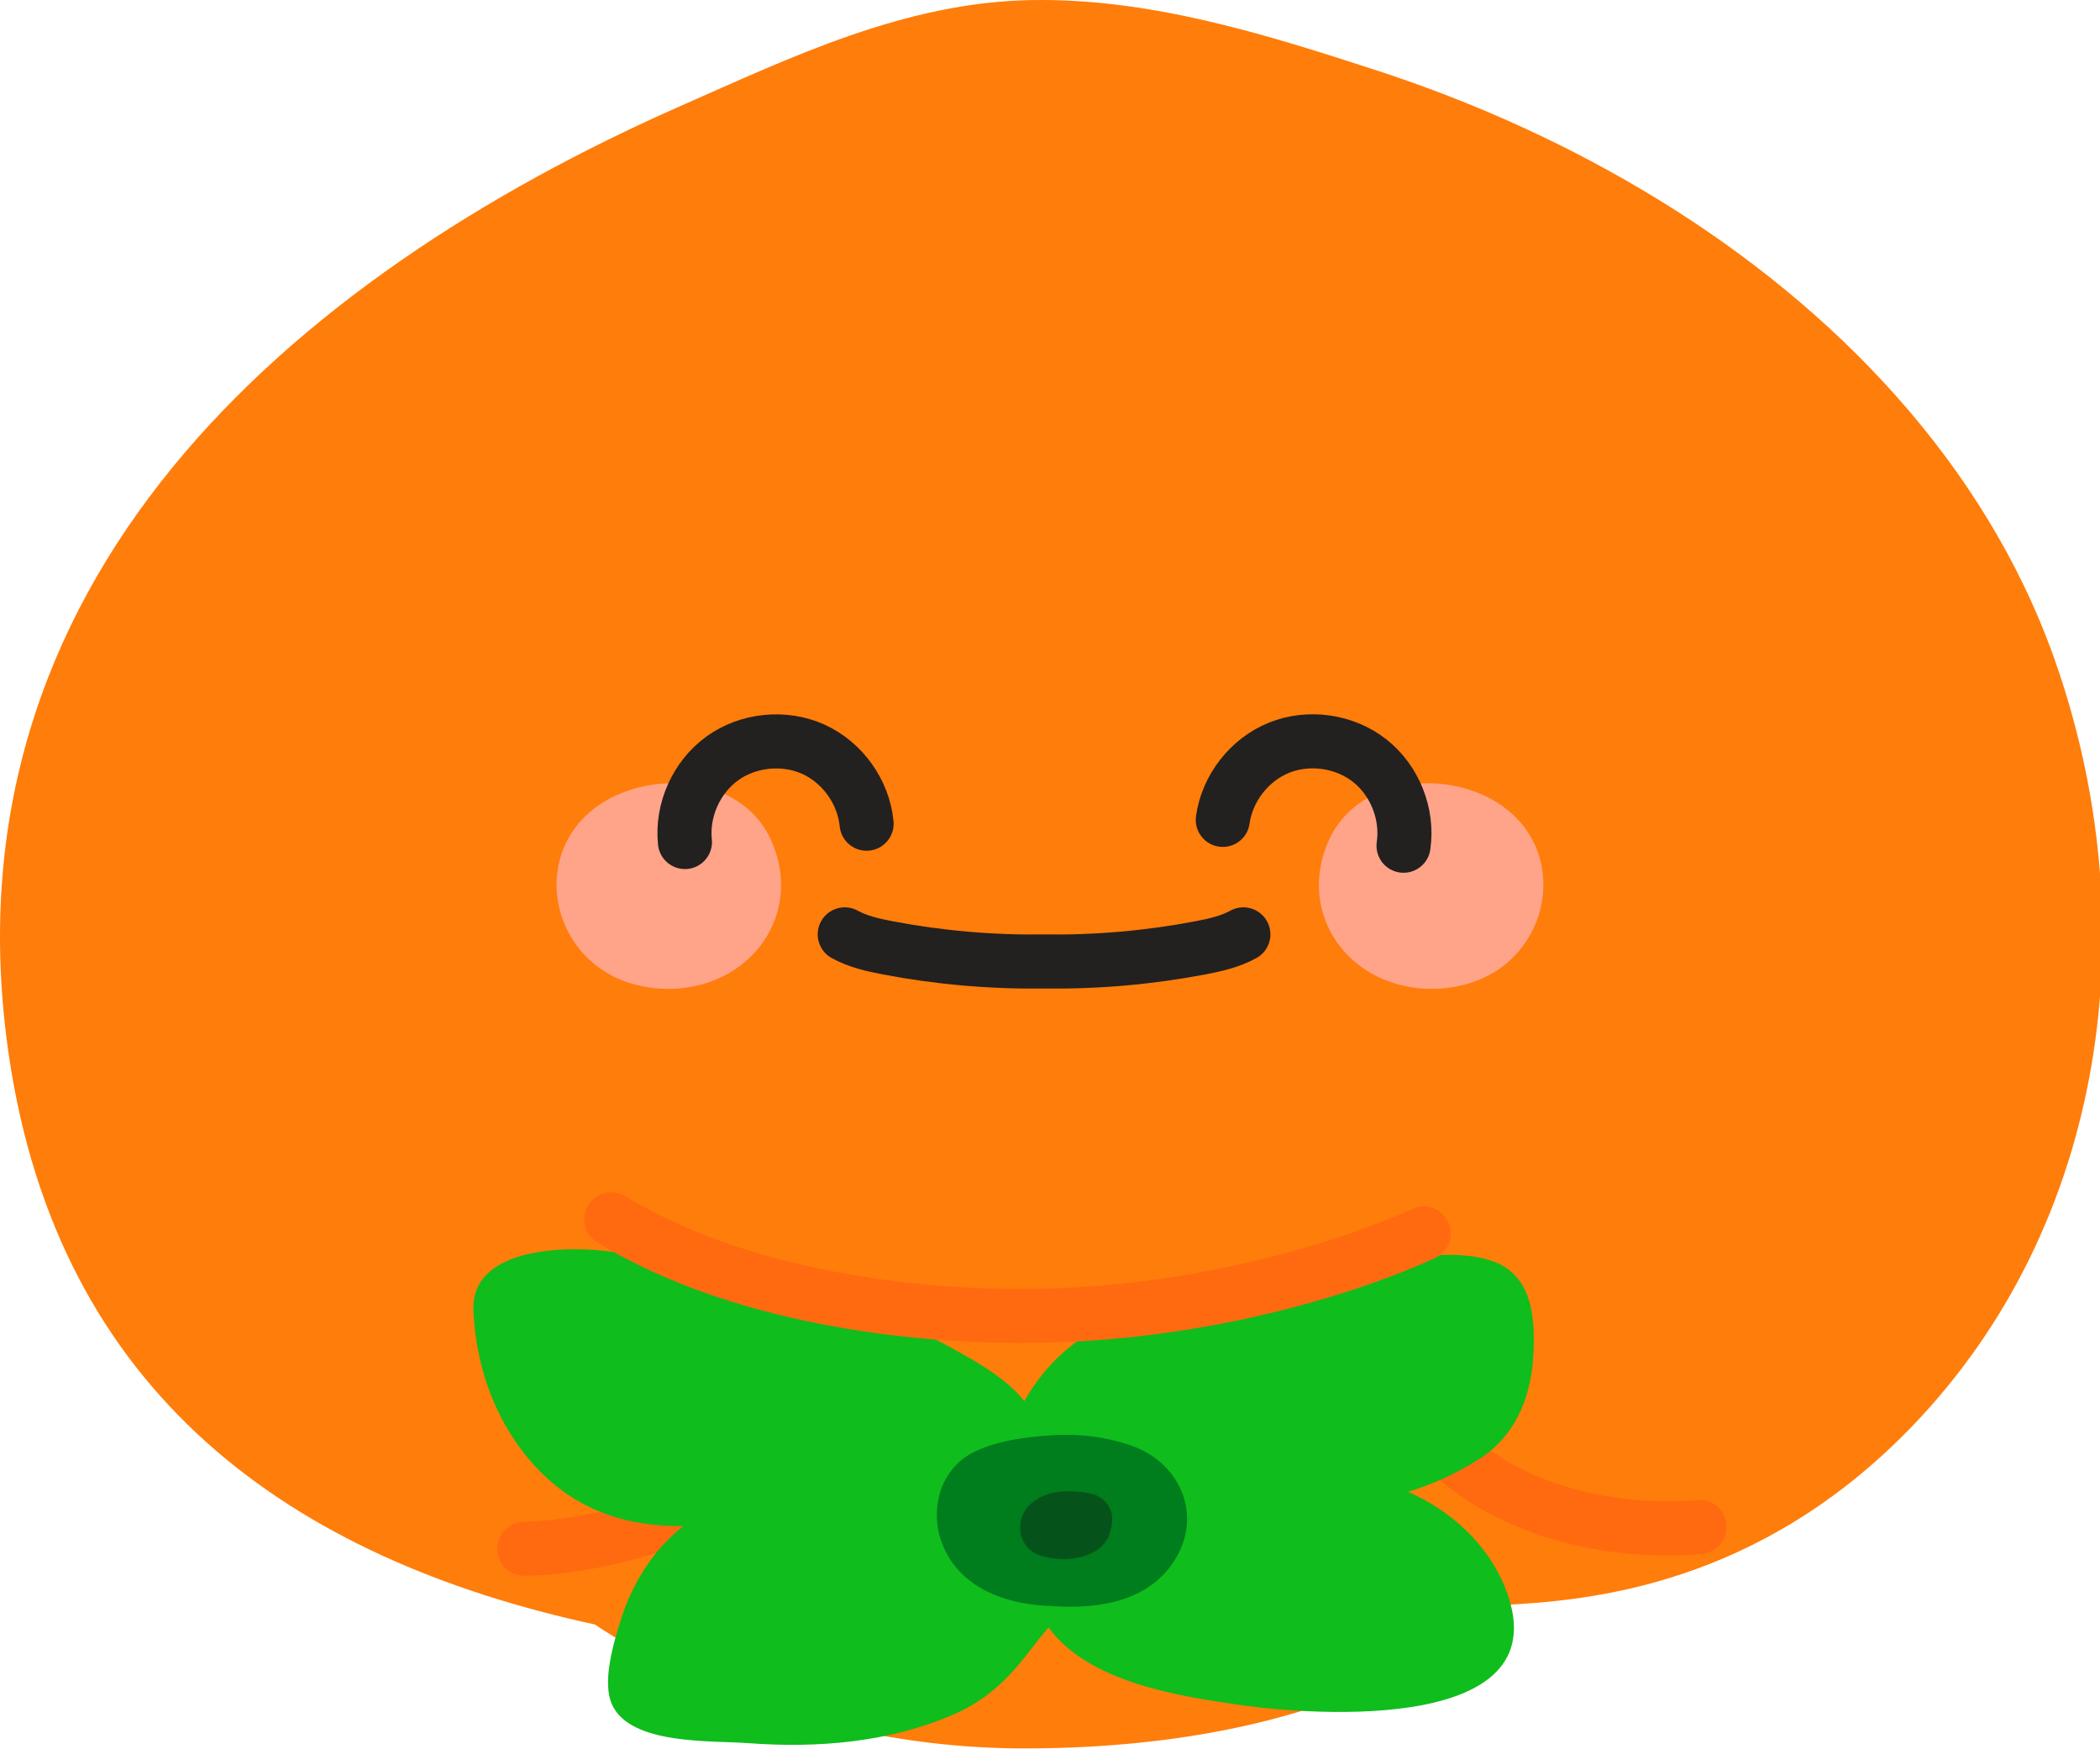
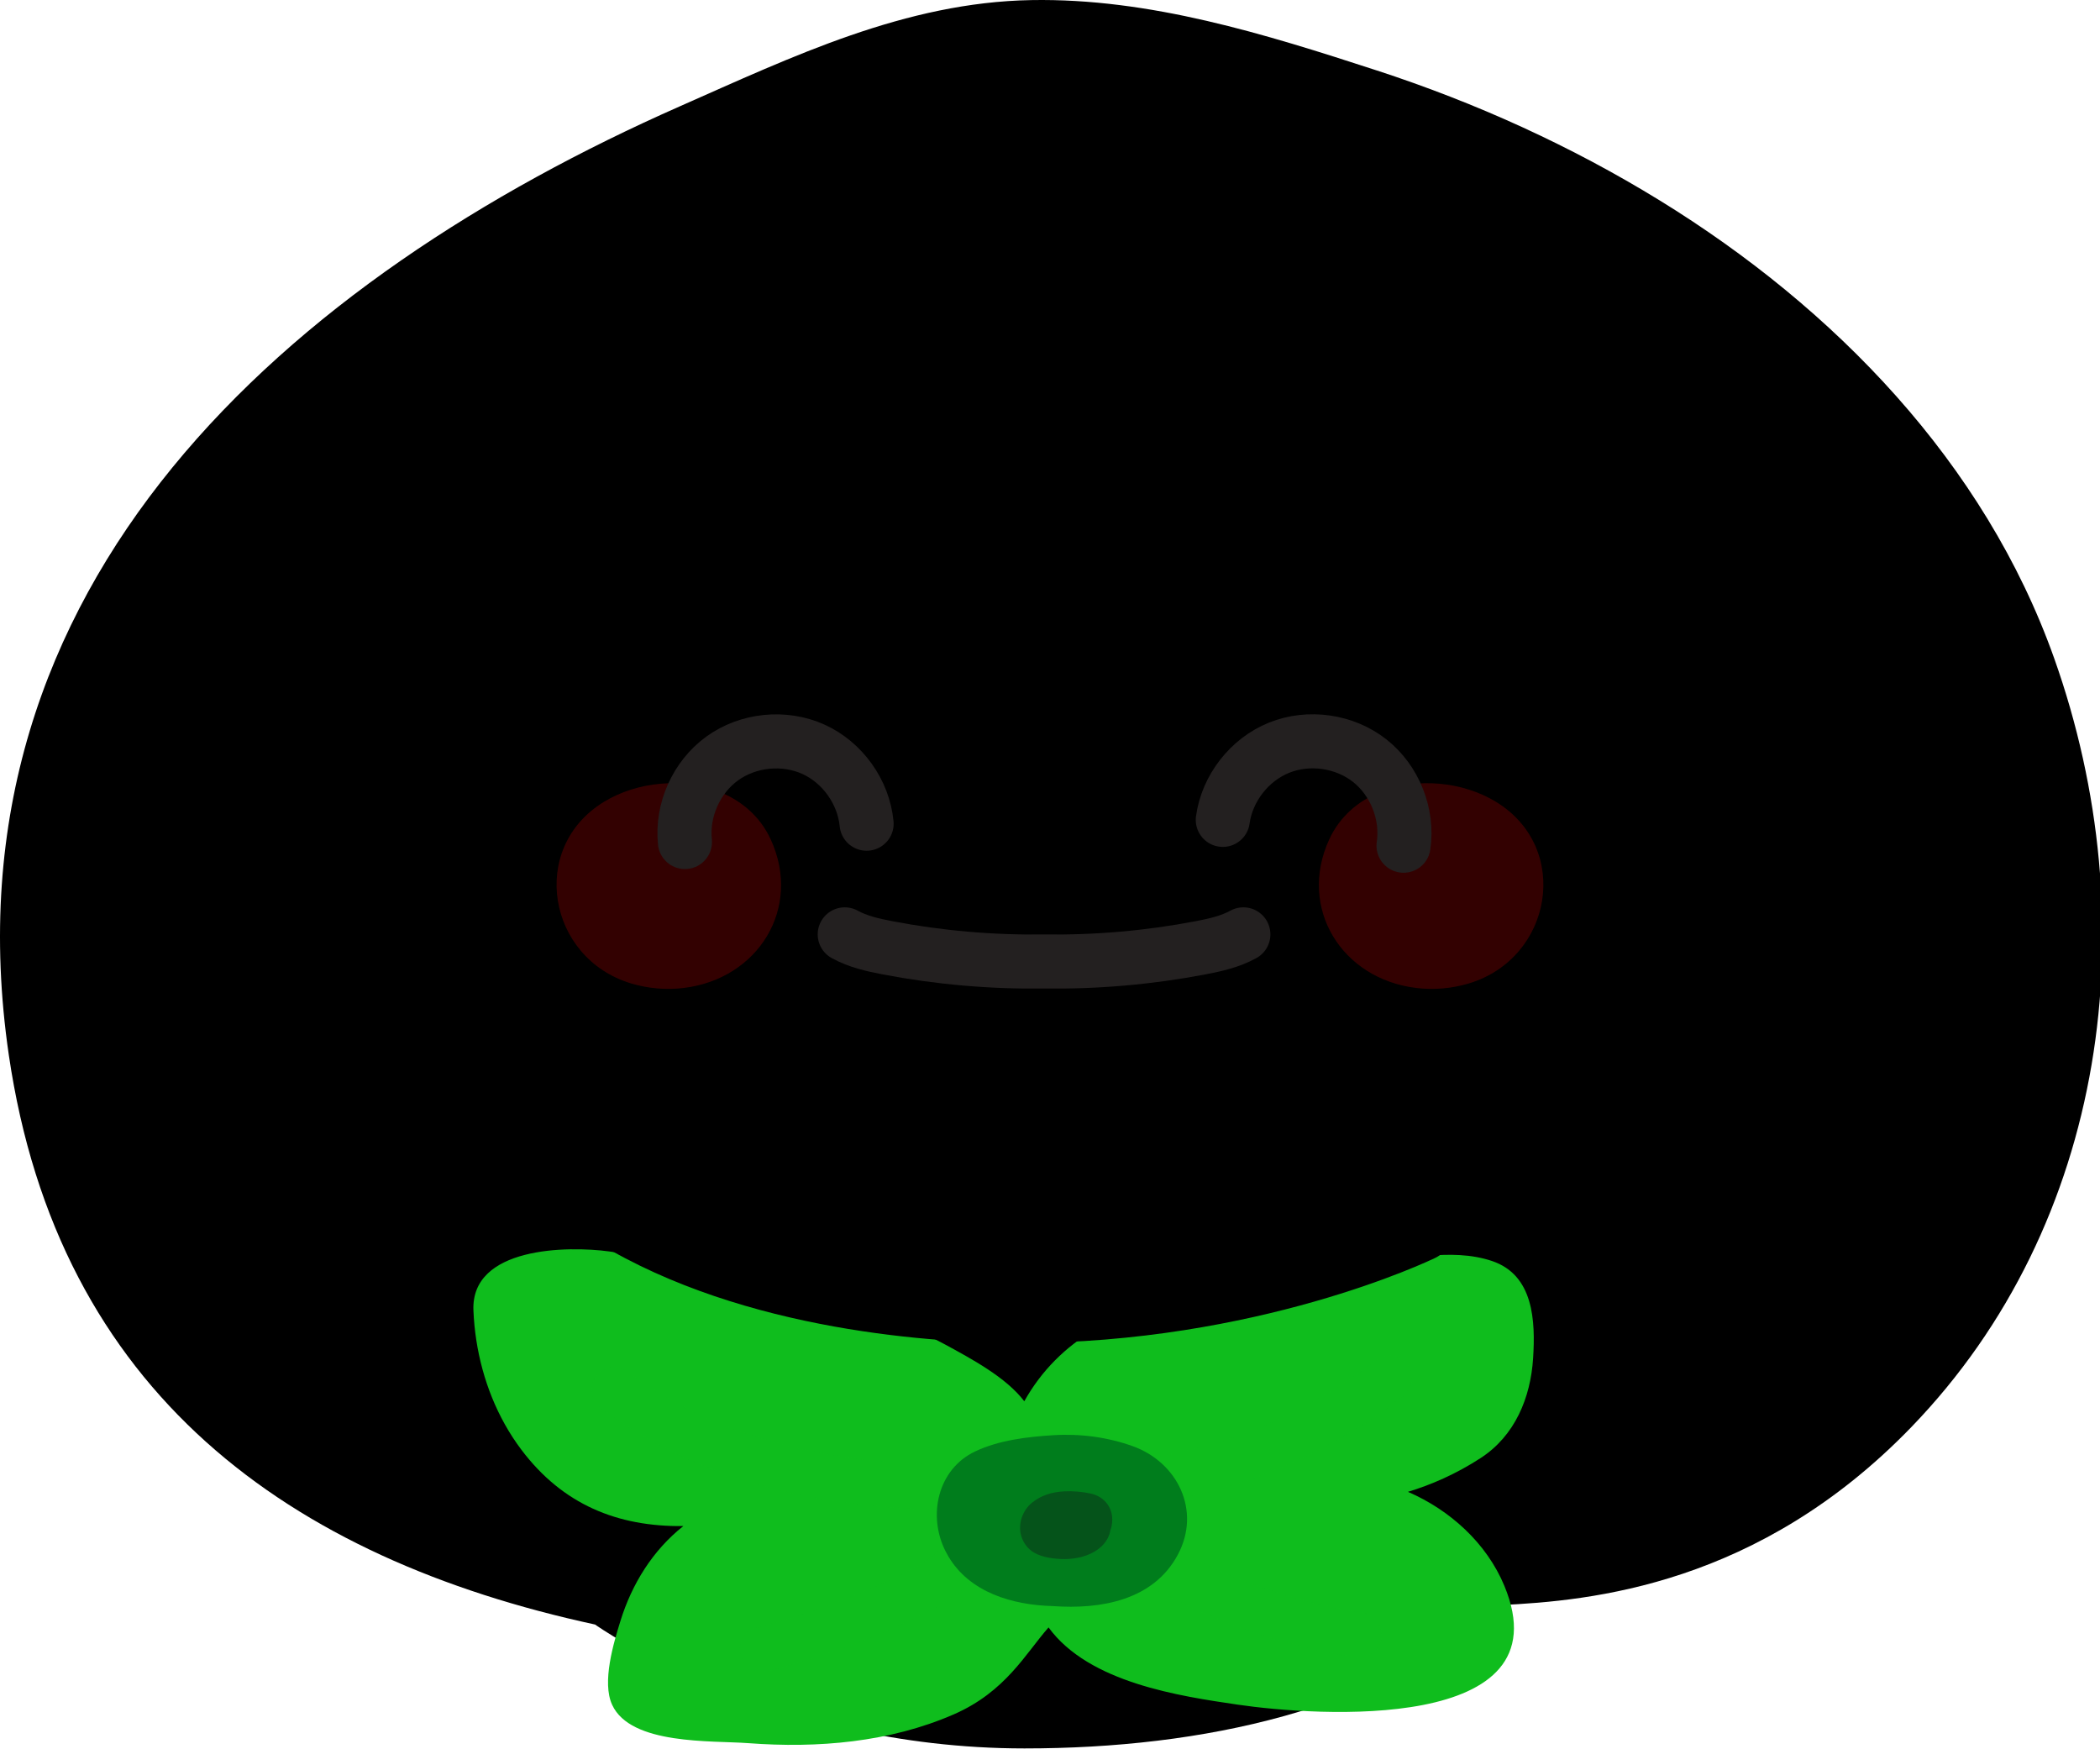
<svg xmlns="http://www.w3.org/2000/svg" width="233" height="194" version="1.1">
  <defs>
    <clipPath id="clip_0">
      <path id="svg_1" d="m-62.868,-84.67l360,0l0,360l-360,0l0,-360z" />
    </clipPath>
    <clipPath id="clip_1">
      <path id="svg_2" d="m22.836,76.739l35.921,0l0,-38.348l-35.921,0l0,38.348z" />
    </clipPath>
    <clipPath id="clip_2">
      <path id="svg_3" d="m18.635,88.036l7.202,0l0,-7.202l-7.202,0l0,7.202z" />
    </clipPath>
    <clipPath id="clip_3">
      <path id="svg_4" d="m82.055,185.49l26.772,0l0,-14.523l-26.772,0l0,14.523z" />
    </clipPath>
    <clipPath id="clip_4">
      <path id="svg_5" d="m126.853,166.494l29.795,0l0,-16.088l-29.795,0l0,16.088z" />
    </clipPath>
    <clipPath id="clip_5">
      <path id="svg_6" d="m126.056,183.901l27.259,0l0,-12.762l-27.259,0l0,12.762z" />
    </clipPath>
    <clipPath id="clip_6">
      <path id="svg_7" d="m65.611,167.52l46.51,0l0,-15.833l-46.51,0l0,15.833z" />
    </clipPath>
  </defs>
  <g>
    <g id="svg_8">
      <g id="svg_9">
        <g id="svg_10" clip-path="url(#clip_0)">
-           <path id="svg_11" fill="#ff7d0a" d="m0.973,117.015c5.501,37.564 31.154,55.888 65.052,63.219c0,0 19.241,13.744 47.644,13.744c19.806,0 39.518,-4.307 52.796,-15.9c10.092,-0.472 28.672,-2.214 45.626,-19.774c21.784,-22.561 26.198,-56.091 15.817,-85.295c-7.71,-21.692 -24.404,-38.864 -43.745,-50.764c-9.833,-6.05 -20.433,-10.855 -31.406,-14.428c-12.389,-4.034 -25.167,-8.041 -38.341,-7.807c-13.973,0.248 -26.448,6.252 -38.985,11.786c-43.187,19.064 -82.135,52.716 -74.458,105.219" />
-           <path id="svg_12" fill="#ff6a11" d="m185.013,172.579c-6.671,0 -20.31,-1.489 -29.434,-12.569c-1.053,-1.28 -0.871,-3.17 0.409,-4.223c1.278,-1.054 3.171,-0.869 4.222,0.408c10.137,12.31 27.815,10.255 27.993,10.233c1.64,-0.205 3.144,0.961 3.349,2.604c0.206,1.644 -0.96,3.144 -2.604,3.349c-0.217,0.027 -1.678,0.198 -3.935,0.198" />
-           <path id="svg_13" fill="#ff6a11" d="m58.181,174.828c-1.657,0 -3,-1.343 -3,-3c0,-1.656 1.341,-2.998 2.997,-3c0.276,-0.002 18.56,-0.233 28.77,-12.633c1.053,-1.278 2.944,-1.463 4.223,-0.409c1.279,1.054 1.462,2.944 0.409,4.224c-12.063,14.65 -32.533,14.818 -33.399,14.818" />
+           <path id="svg_11" fill="current" d="m0.973,117.015c5.501,37.564 31.154,55.888 65.052,63.219c0,0 19.241,13.744 47.644,13.744c19.806,0 39.518,-4.307 52.796,-15.9c10.092,-0.472 28.672,-2.214 45.626,-19.774c21.784,-22.561 26.198,-56.091 15.817,-85.295c-7.71,-21.692 -24.404,-38.864 -43.745,-50.764c-9.833,-6.05 -20.433,-10.855 -31.406,-14.428c-12.389,-4.034 -25.167,-8.041 -38.341,-7.807c-13.973,0.248 -26.448,6.252 -38.985,11.786c-43.187,19.064 -82.135,52.716 -74.458,105.219" />
+           <path id="svg_12" fill="current" d="m185.013,172.579c-6.671,0 -20.31,-1.489 -29.434,-12.569c-1.053,-1.28 -0.871,-3.17 0.409,-4.223c1.278,-1.054 3.171,-0.869 4.222,0.408c10.137,12.31 27.815,10.255 27.993,10.233c1.64,-0.205 3.144,0.961 3.349,2.604c0.206,1.644 -0.96,3.144 -2.604,3.349c-0.217,0.027 -1.678,0.198 -3.935,0.198" />
+           <path id="svg_13" fill="current" d="m58.181,174.828c-1.657,0 -3,-1.343 -3,-3c0,-1.656 1.341,-2.998 2.997,-3c0.276,-0.002 18.56,-0.233 28.77,-12.633c1.053,-1.278 2.944,-1.463 4.223,-0.409c1.279,1.054 1.462,2.944 0.409,4.224c-12.063,14.65 -32.533,14.818 -33.399,14.818" />
          <g id="svg_14" opacity="0.4">
            <g id="svg_15" clip-path="url(#clip_1)">
-               <path id="svg_16" fill="#ff7d0a" d="m25.835,76.739c-0.389,0 -0.784,-0.076 -1.165,-0.237c-1.526,-0.644 -2.242,-2.404 -1.598,-3.93c5.898,-13.977 17.293,-26.304 31.263,-33.821c1.458,-0.786 3.279,-0.24 4.063,1.22c0.786,1.459 0.239,3.278 -1.22,4.063c-12.786,6.881 -23.202,18.132 -28.577,30.871c-0.484,1.145 -1.596,1.834 -2.766,1.834" />
+               <path id="svg_16" fill="current" d="m25.835,76.739c-0.389,0 -0.784,-0.076 -1.165,-0.237c-1.526,-0.644 -2.242,-2.404 -1.598,-3.93c5.898,-13.977 17.293,-26.304 31.263,-33.821c1.458,-0.786 3.279,-0.24 4.063,1.22c0.786,1.459 0.239,3.278 -1.22,4.063c-12.786,6.881 -23.202,18.132 -28.577,30.871c-0.484,1.145 -1.596,1.834 -2.766,1.834" />
            </g>
          </g>
          <g id="svg_17" opacity="0.4">
            <g id="svg_18" clip-path="url(#clip_2)">
-               <path id="svg_19" fill="#ff7d0a" d="m24.05,87.545c1.717,-1.002 2.297,-3.207 1.295,-4.924c-1.002,-1.717 -3.207,-2.297 -4.924,-1.295c-1.718,1.002 -2.297,3.206 -1.295,4.924c1.002,1.717 3.206,2.297 4.924,1.295" />
+               <path id="svg_19" fill="current" d="m24.05,87.545c1.717,-1.002 2.297,-3.207 1.295,-4.924c-1.002,-1.717 -3.207,-2.297 -4.924,-1.295c-1.718,1.002 -2.297,3.206 -1.295,4.924c1.002,1.717 3.206,2.297 4.924,1.295" />
            </g>
          </g>
          <path id="svg_20" fill="#0fbd1d" d="m56.019,158.033c0.55,0.983 1.165,1.929 1.845,2.829c4.565,6.042 10.623,8.535 17.952,8.448c-3.384,2.677 -5.703,6.416 -6.972,10.511c-0.765,2.466 -2.086,6.816 -0.922,9.327c2.072,4.474 11.04,3.941 15.103,4.246c7.681,0.579 15.666,-0.086 22.791,-3.191c5.764,-2.512 7.964,-6.745 10.523,-9.648c4.5,6.163 14.576,7.619 20.998,8.568c8.63,1.272 36.377,3.203 29.577,-13.18c-1.968,-4.739 -6.038,-8.416 -10.699,-10.431c2.554,-0.777 5.306,-1.955 8.077,-3.756c3.795,-2.471 5.531,-6.679 5.81,-11.07c0.263,-4.137 0.064,-9.216 -4.542,-10.778c-4.597,-1.558 -10.162,-0.108 -14.804,0.606c-6.314,0.972 -12.612,2.052 -18.887,3.255c-7.617,1.462 -14.352,4.783 -18.222,11.693c-2.018,-2.661 -5.909,-4.734 -8.836,-6.325c-3.623,-1.97 -7.508,-3.413 -11.419,-4.693c-8.366,-2.737 -17.078,-4.417 -25.789,-5.602c-4.63,-0.631 -15.367,-0.527 -15.075,6.546c0.183,4.409 1.341,8.805 3.491,12.645" />
          <g id="svg_21" opacity="0.4">
            <g id="svg_22" clip-path="url(#clip_3)">
              <path id="svg_23" fill="#0fbd1d" d="m84.553,185.49c-1.117,0 -2.134,-0.754 -2.421,-1.887c-0.34,-1.338 0.47,-2.698 1.809,-3.037c5.541,-1.405 10.953,-3.395 16.086,-5.917c1.539,-0.756 3.283,-1.668 4.508,-2.927c0.964,-0.988 2.545,-1.01 3.536,-0.046c0.989,0.962 1.01,2.545 0.047,3.535c-1.781,1.829 -3.972,2.986 -5.886,3.926c-5.445,2.674 -11.185,4.786 -17.063,6.275c-0.206,0.053 -0.412,0.078 -0.616,0.078" />
            </g>
          </g>
          <g id="svg_24" opacity="0.4">
            <g id="svg_25" clip-path="url(#clip_4)">
              <path id="svg_26" fill="#0fbd1d" d="m129.35,166.494c-1.188,0 -2.242,-0.851 -2.458,-2.062c-0.242,-1.358 0.663,-2.657 2.022,-2.899c8.614,-1.536 16.806,-5.2 23.692,-10.596c1.088,-0.851 2.659,-0.659 3.51,0.426c0.851,1.087 0.661,2.658 -0.426,3.51c-7.528,5.898 -16.483,9.903 -25.899,11.582c-0.148,0.026 -0.295,0.039 -0.441,0.039" />
            </g>
          </g>
          <g id="svg_27" opacity="0.4">
            <g id="svg_28" clip-path="url(#clip_5)">
              <path id="svg_29" fill="#0fbd1d" d="m150.817,183.901c-0.127,0 -0.255,-0.01 -0.385,-0.029c-8.162,-1.261 -15.938,-3.973 -23.113,-8.061c-1.2,-0.683 -1.618,-2.21 -0.935,-3.409c0.683,-1.201 2.209,-1.619 3.41,-0.935c6.643,3.785 13.844,6.296 21.402,7.463c1.364,0.211 2.3,1.488 2.089,2.853c-0.191,1.235 -1.256,2.118 -2.468,2.118" />
            </g>
          </g>
          <g id="svg_30" opacity="0.4">
            <g id="svg_31" clip-path="url(#clip_6)">
              <path id="svg_32" fill="#0fbd1d" d="m106.524,167.521c-16.619,0 -29.696,-3.717 -39.907,-11.328c-1.107,-0.825 -1.336,-2.392 -0.51,-3.499c0.824,-1.107 2.39,-1.335 3.498,-0.511c9.915,7.391 22.978,10.762 39.948,10.296c1.375,-0.063 2.529,1.051 2.567,2.431c0.038,1.381 -1.051,2.53 -2.43,2.567c-1.069,0.029 -2.126,0.044 -3.166,0.044" />
            </g>
          </g>
          <path id="svg_33" fill="#007d1c" d="m105.213,172.657c2.377,4.029 7.126,5.413 11.601,5.53c5.269,0.377 11.14,-0.6 13.87,-5.704c2.609,-4.875 -0.021,-10.249 -5.007,-12.038c-2.801,-1.005 -5.829,-1.402 -8.797,-1.218c-2.891,0.179 -6.056,0.55 -8.701,1.81c-4.15,1.977 -5.263,7.097 -3.283,11.038c0.1,0.2 0.206,0.395 0.317,0.582" />
          <path id="svg_34" fill="#05531a" d="m113.292,170.354c0.216,0.779 0.725,1.489 1.432,1.897c0.513,0.296 1.079,0.468 1.658,0.569c1.217,0.21 2.436,0.225 3.641,-0.094c1.354,-0.36 2.7,-1.22 3.11,-2.64c0.028,-0.096 0.036,-0.193 0.056,-0.291c0.063,-0.155 0.112,-0.318 0.145,-0.487c0.193,-0.97 0.019,-1.894 -0.64,-2.652c-0.408,-0.47 -1.035,-0.814 -1.641,-0.948c-0.949,-0.208 -2.009,-0.305 -2.981,-0.251c-1.315,0.073 -2.513,0.412 -3.553,1.246c-1.053,0.844 -1.591,2.338 -1.227,3.651" />
-           <path id="svg_35" fill="#ff6a11" d="m113.16,149.005c-0.123,0 -0.241,-0.001 -0.364,-0.001c-8.512,-0.025 -30.088,-1.164 -46.533,-11.167c-1.416,-0.861 -1.865,-2.707 -1.004,-4.122c0.861,-1.415 2.707,-1.865 4.122,-1.005c15.156,9.22 35.424,10.271 43.434,10.294c0.112,0 0.224,0.001 0.336,0.001c24.869,0 43.327,-8.776 43.51,-8.865c1.493,-0.72 3.285,-0.097 4.007,1.393c0.722,1.491 0.1,3.284 -1.389,4.006c-0.8,0.388 -19.817,9.466 -46.119,9.466" />
-           <path id="svg_36" fill="#ffa489" d="m79.813,87.848c-4.055,-1.62 -9.125,-1.141 -12.819,1.121c-8.39,5.139 -6.219,17.355 3.021,20.135c1.885,0.568 3.885,0.744 5.84,0.506c8.301,-1.007 13.143,-8.882 9.667,-16.462c-1.182,-2.579 -3.26,-4.322 -5.709,-5.3" />
-           <path id="svg_37" fill="#ffa489" d="m147.471,93.148c-3.476,7.581 1.367,15.456 9.668,16.462c1.955,0.238 3.954,0.062 5.84,-0.505c9.239,-2.781 11.411,-14.997 3.021,-20.136c-3.694,-2.262 -8.764,-2.741 -12.819,-1.121c-2.449,0.978 -4.527,2.721 -5.71,5.3" />
+           <path id="svg_35" fill="current" d="m113.16,149.005c-0.123,0 -0.241,-0.001 -0.364,-0.001c-8.512,-0.025 -30.088,-1.164 -46.533,-11.167c-1.416,-0.861 -1.865,-2.707 -1.004,-4.122c0.861,-1.415 2.707,-1.865 4.122,-1.005c15.156,9.22 35.424,10.271 43.434,10.294c0.112,0 0.224,0.001 0.336,0.001c24.869,0 43.327,-8.776 43.51,-8.865c1.493,-0.72 3.285,-0.097 4.007,1.393c0.722,1.491 0.1,3.284 -1.389,4.006c-0.8,0.388 -19.817,9.466 -46.119,9.466" />
+           <path id="svg_36" fill="rgba(255,7,7,0.2)" d="m79.813,87.848c-4.055,-1.62 -9.125,-1.141 -12.819,1.121c-8.39,5.139 -6.219,17.355 3.021,20.135c1.885,0.568 3.885,0.744 5.84,0.506c8.301,-1.007 13.143,-8.882 9.667,-16.462c-1.182,-2.579 -3.26,-4.322 -5.709,-5.3" />
+           <path id="svg_37" fill="rgba(255,7,7,0.2)" d="m147.471,93.148c-3.476,7.581 1.367,15.456 9.668,16.462c1.955,0.238 3.954,0.062 5.84,-0.505c9.239,-2.781 11.411,-14.997 3.021,-20.136c-3.694,-2.262 -8.764,-2.741 -12.819,-1.121c-2.449,0.978 -4.527,2.721 -5.71,5.3" />
          <path id="svg_38" d="m75.995,93.417c-0.372,-3.527 1.268,-7.197 4.143,-9.273c2.874,-2.077 6.873,-2.48 10.105,-1.019c3.231,1.461 5.569,4.73 5.909,8.26" stroke="#232020" fill="none" stroke-linejoin="round" stroke-linecap="round" stroke-width="6" />
          <path id="svg_39" d="m135.671,90.96c0.486,-3.513 2.959,-6.682 6.248,-8.007c3.289,-1.326 7.268,-0.757 10.054,1.438c2.786,2.194 4.271,5.929 3.753,9.437" stroke="#232020" fill="none" stroke-linejoin="round" stroke-linecap="round" stroke-width="6" />
          <path id="svg_40" d="m137.954,103.664c-1.457,0.805 -3.109,1.175 -4.745,1.488c-5.718,1.094 -11.547,1.6 -17.369,1.519c-5.821,0.081 -11.65,-0.425 -17.368,-1.519c-1.636,-0.313 -3.288,-0.683 -4.746,-1.488" stroke="#232020" fill="none" stroke-linejoin="round" stroke-linecap="round" stroke-width="6" />
        </g>
      </g>
    </g>
  </g>
</svg>
